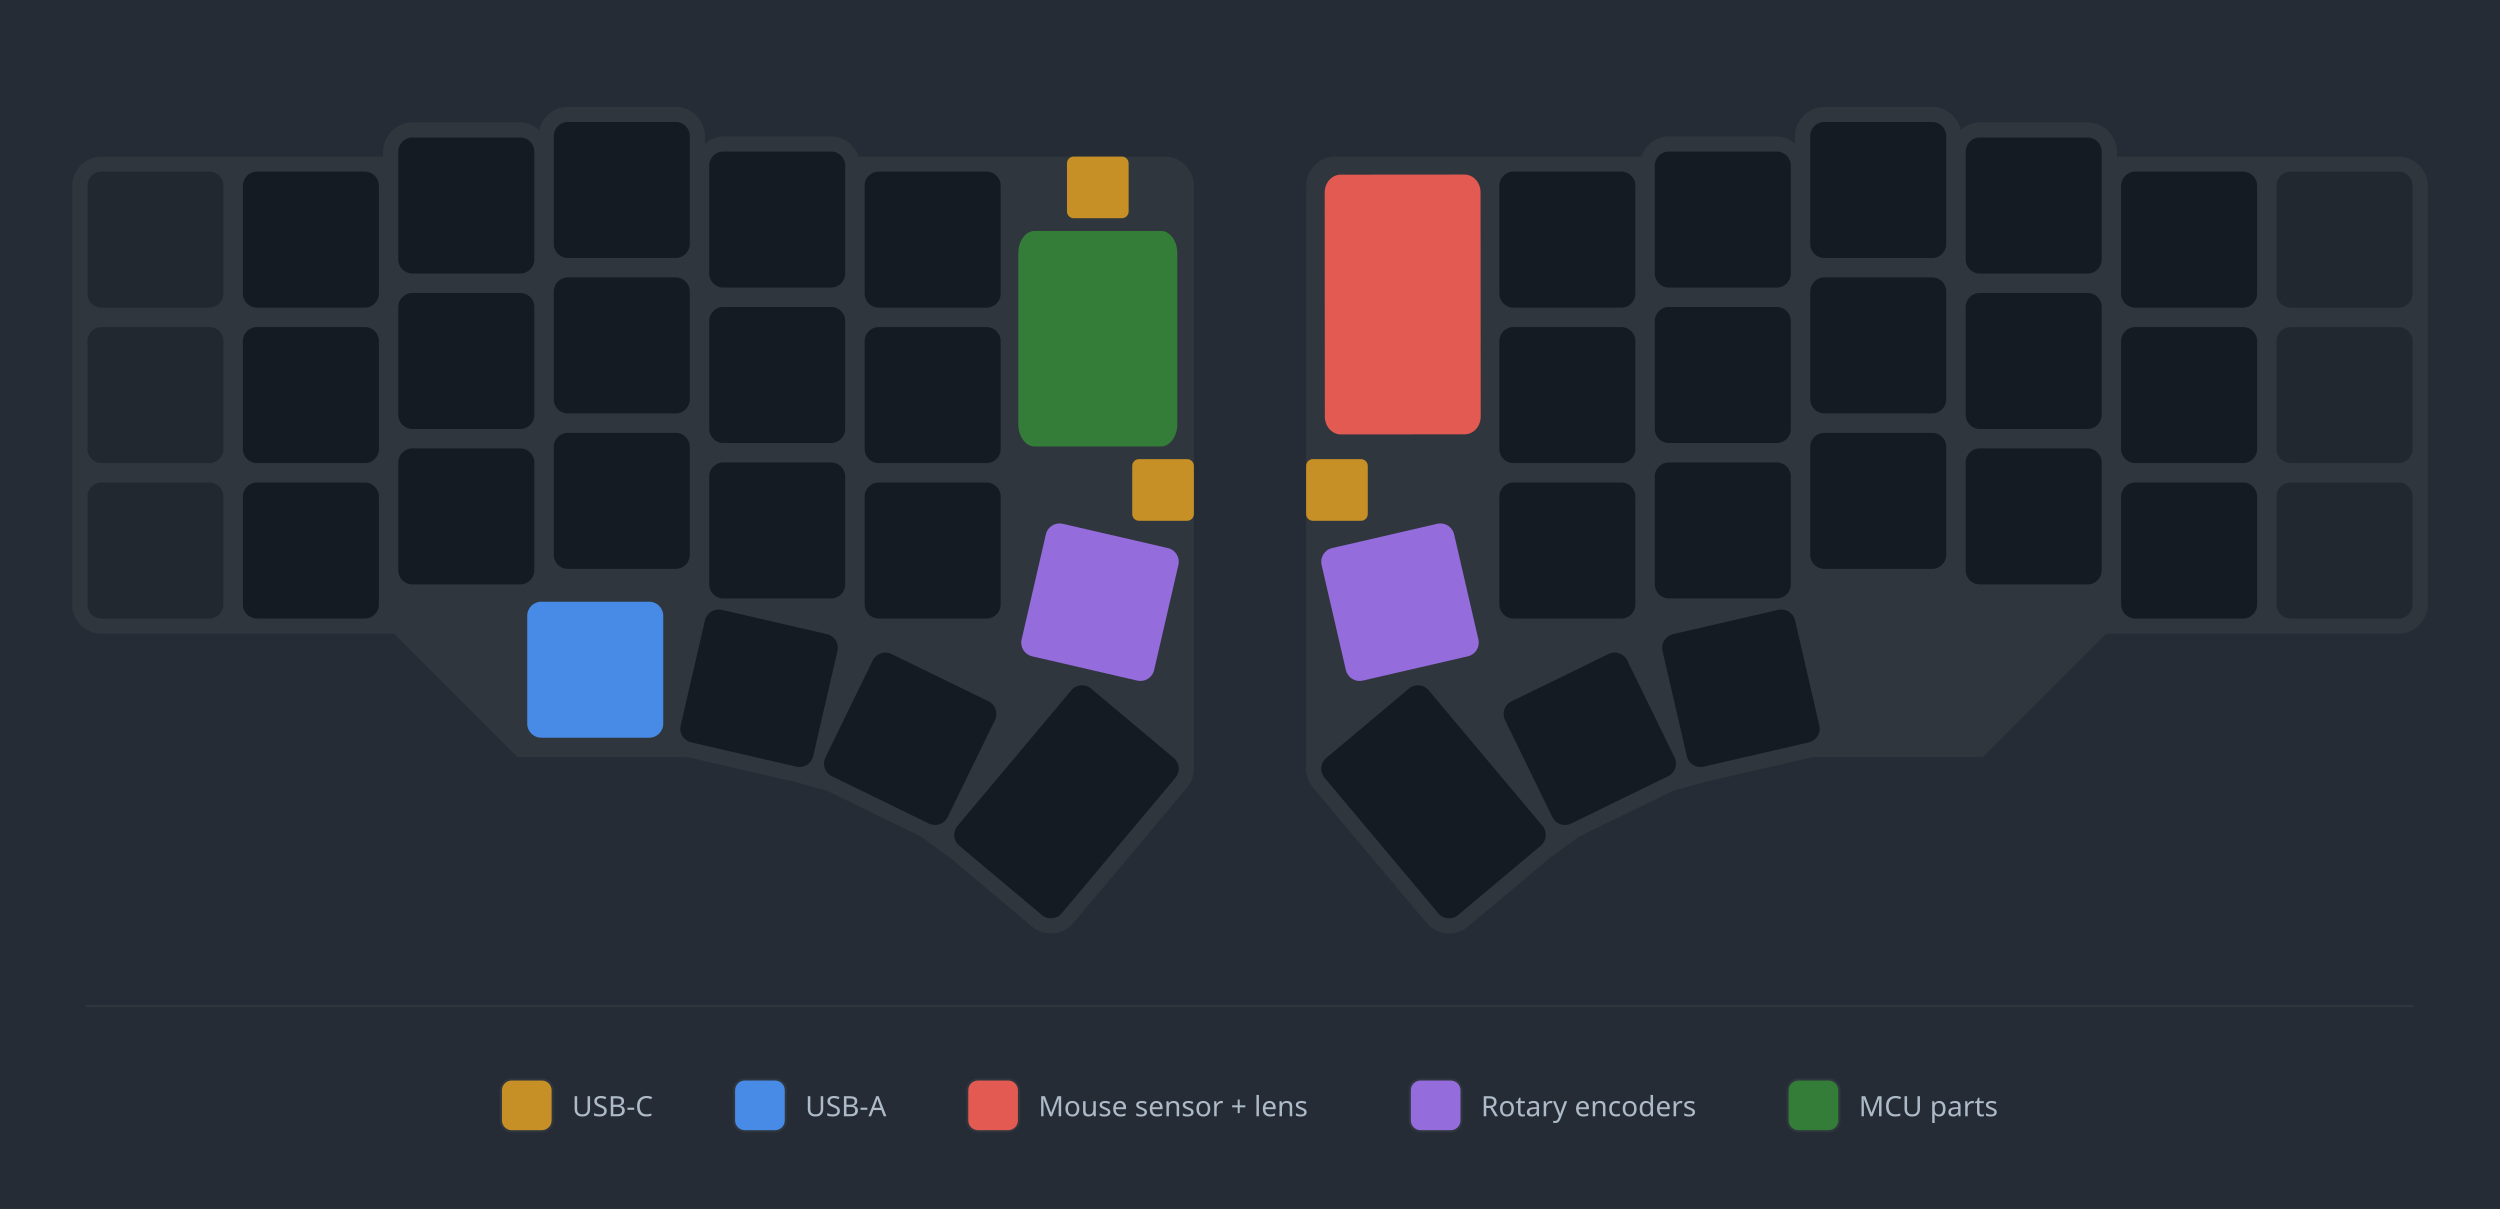
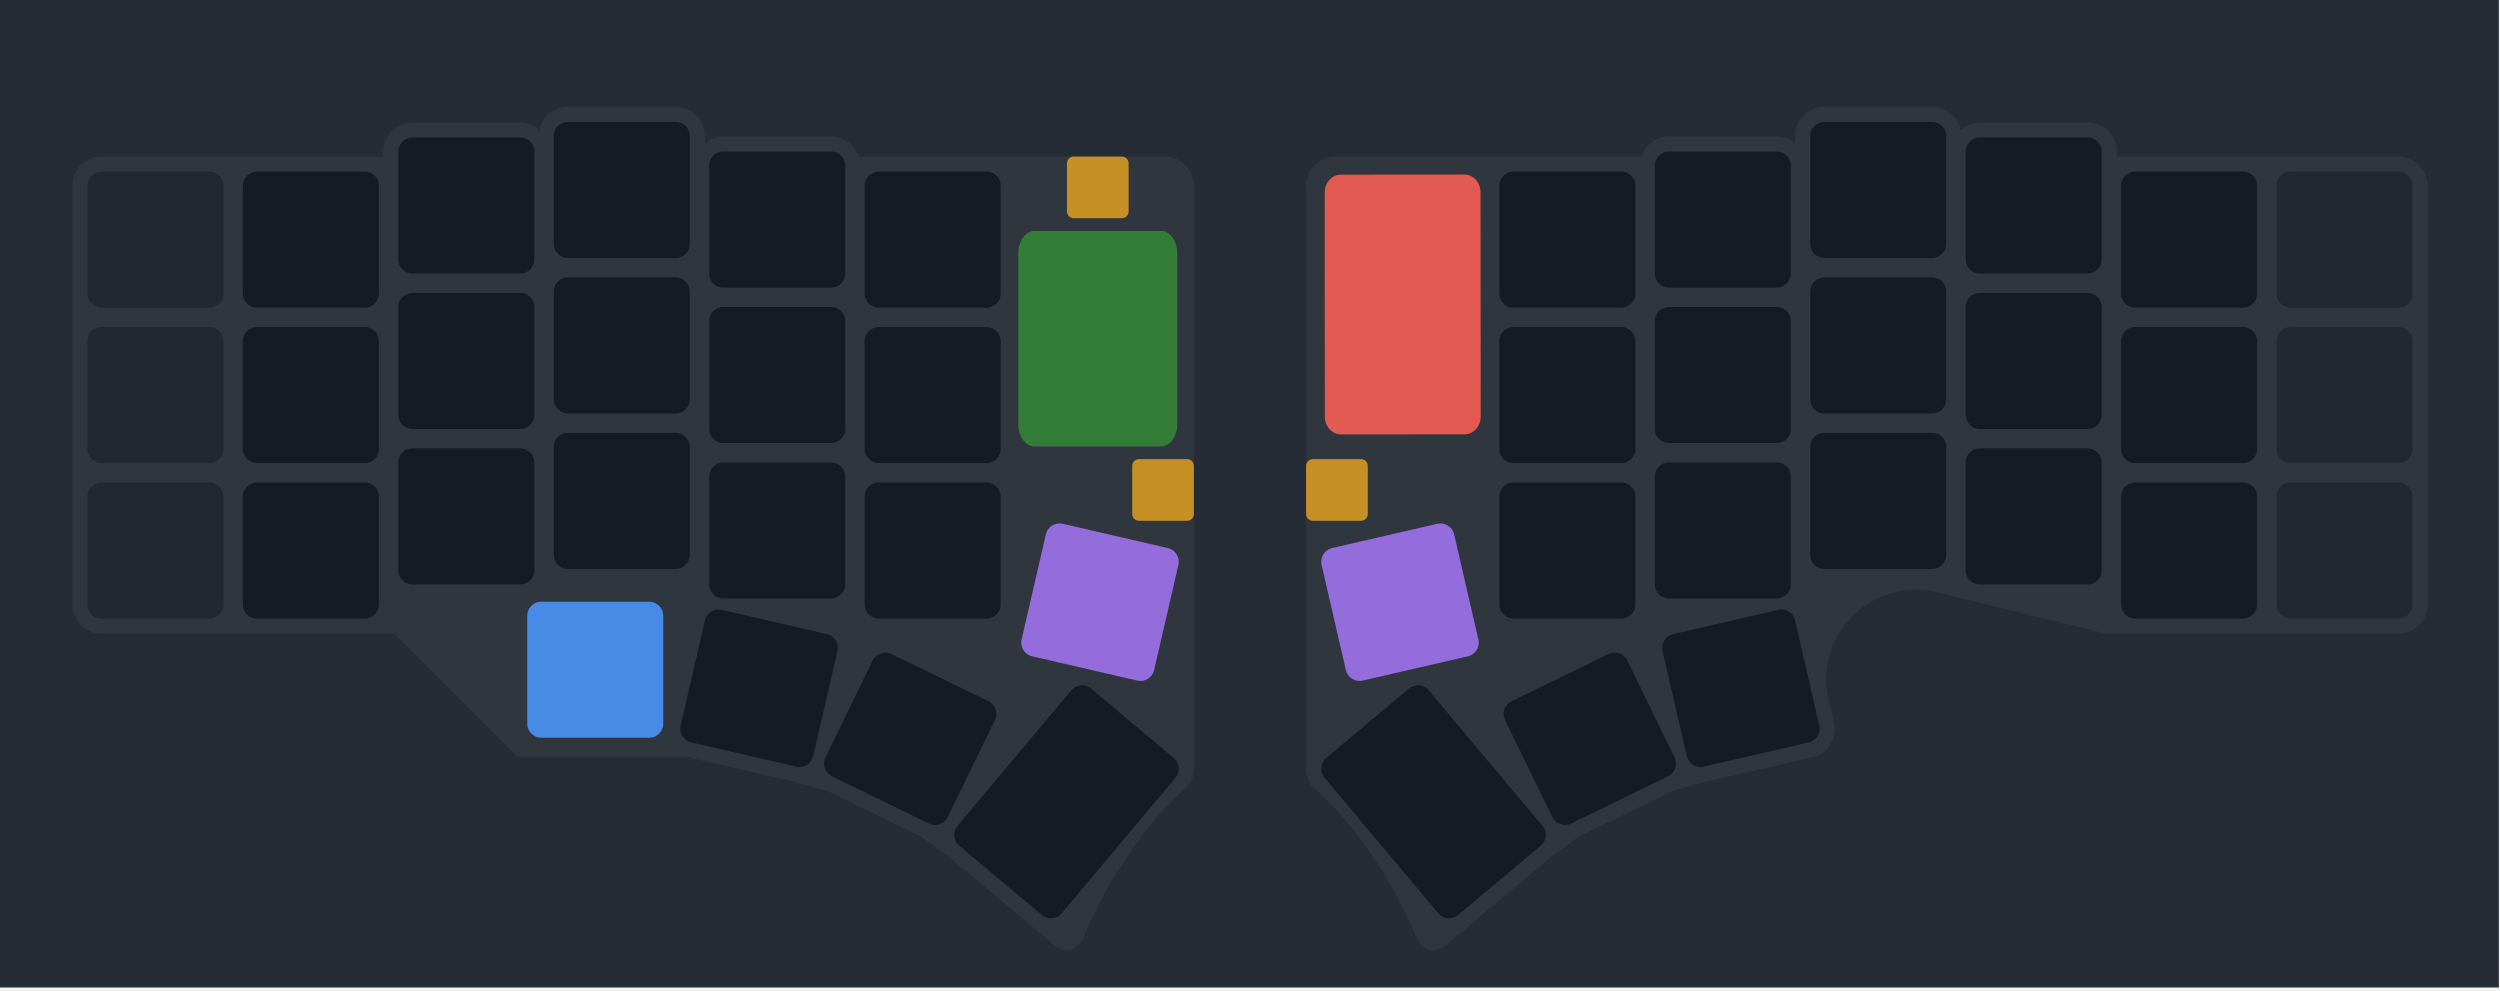
- <svg xmlns="http://www.w3.org/2000/svg" viewBox="0 0 1158 560" width="1158" height="560" role="img" aria-label="Scoot physical layout" version="1.1" id="svg49">
+ <svg xmlns="http://www.w3.org/2000/svg" viewBox="0 0 1158 459" width="1158" height="459" role="img" aria-label="Scoot physical layout" version="1.1" id="svg49">
  <defs id="defs49" />
  <style id="style1">
  .canvas { fill: #262c36; }
  .cap { stroke: #30363d; stroke-width: 1; }
  .enc { stroke: #30363d; stroke-width: 1; }
  .enc-tread { stroke: rgba(255,255,255,0.35); stroke-width: 2; stroke-linecap: round; }
  .chip rect { stroke: #30363d; stroke-width: 1; }
  .chip text { fill: #fff; font: 600 12.5px system-ui, sans-serif; text-anchor: middle; dominant-baseline: central; }
-   .legend text { fill: #adbac7; font: 500 13px system-ui, sans-serif; dominant-baseline: central; }
-   .legend rect { stroke: #30363d; stroke-width: 1; }
</style>
-   <rect class="canvas" x="0" y="0" width="1158" height="560" id="rect1" />
-   <path id="path75-8" style="baseline-shift:baseline;display:inline;overflow:visible;vector-effect:none;fill:#30363d;stroke-width:2;stroke-linecap:round;stroke-linejoin:round;paint-order:markers stroke fill;enable-background:accumulate;stop-color:#000000;fill-opacity:1" d="M 262.998 49.523 C 256.587 49.523 251.12 54.172 249.807 60.232 C 247.419 58.121 244.38 56.723 240.998 56.723 L 190.998 56.723 C 183.631 56.723 177.498 62.856 177.498 70.223 L 177.498 72.523 L 168.998 72.523 L 118.998 72.523 L 96.998 72.523 L 71.998 72.523 L 46.998 72.523 C 39.632 72.523 33.498 78.657 33.498 86.023 L 33.498 111.023 L 33.498 136.023 L 33.498 158.023 L 33.498 208.023 L 33.498 230.023 L 33.498 255.023 L 33.498 280.023 C 33.498 287.39 39.632 293.523 46.998 293.523 L 71.998 293.523 L 96.998 293.523 L 118.998 293.523 L 168.998 293.523 L 182.523 293.523 L 239.713 350.713 L 318.578 350.711 A 6.501 6.501 0 0 1 318.578 350.713 L 328.238 352.943 L 328.24 352.943 L 342.812 356.309 A 6.501 6.501 0 0 0 342.938 356.338 L 346.486 357.156 L 352.658 358.582 L 367.184 361.934 L 382.809 366.141 L 426.672 387.533 L 439.982 397.244 L 478.117 429.242 C 483.76 433.977 492.4 433.221 497.135 427.578 L 541.311 374.934 C 541.308 374.937 541.327 374.912 541.326 374.914 C 541.352 374.883 541.351 374.883 541.359 374.873 L 549.844 364.762 C 552.024 362.163 553.089 358.902 553.004 355.721 L 553.006 136.027 L 553.006 136.023 L 553.006 116.291 L 553.006 86.023 C 553.006 78.657 546.872 72.523 539.506 72.523 L 514.506 72.523 L 489.506 72.523 L 456.998 72.523 L 406.998 72.523 L 397.746 72.523 C 395.943 67.177 390.895 63.223 384.998 63.223 L 334.998 63.223 C 331.748 63.223 328.847 64.557 326.498 66.523 L 326.498 63.023 C 326.498 55.657 320.365 49.523 312.998 49.523 L 262.998 49.523 z " />
-   <path id="path75-8-6" style="baseline-shift:baseline;display:inline;overflow:visible;vector-effect:none;fill:#30363d;fill-opacity:1;stroke-width:2;stroke-linecap:round;stroke-linejoin:round;paint-order:markers stroke fill;enable-background:accumulate;stop-color:#000000" d="m 895.001,49.524 c 6.411,0 11.878,4.649 13.191,10.709 2.388,-2.111 5.427,-3.51 8.809,-3.51 h 50 c 7.367,0 13.5,6.133 13.5,13.5 v 2.301 h 8.5 50 22 25 25 c 7.367,0 13.5,6.133 13.5,13.5 v 25 25 22 50 22 25 25 c 0,7.367 -6.133,13.5 -13.5,13.5 h -25 -25 -22 -50 -13.525 l -57.189,57.189 -78.865,-0.002 a 6.501,6.501 0 0 0 0,0.002 l -9.66,2.23 v 0 l -14.572,3.365 a 6.501,6.501 0 0 1 -0.125,0.029 l -3.549,0.818 -6.172,1.426 -14.525,3.352 -15.625,4.207 -43.863,21.393 -13.31,9.711 -38.135,31.998 c -5.643,4.735 -14.283,3.978 -19.018,-1.664 l -44.176,-52.645 c 0,0.003 -0.017,-0.021 -0.016,-0.019 -0.026,-0.031 -0.025,-0.031 -0.033,-0.041 l -8.484,-10.111 c -2.181,-2.599 -3.245,-5.86 -3.16,-9.041 v -219.693 -0.004 -19.732 -30.268 c 0,-7.367 6.133,-13.5 13.5,-13.5 h 25 25 32.508 50 9.252 c 1.803,-5.346 6.851,-9.301 12.748,-9.301 h 50 c 3.25,0 6.151,1.334 8.5,3.301 v -3.5 c 0,-7.367 6.133,-13.5 13.5,-13.5 z" />
+   <rect class="canvas" x="-0.53" y="-1.591" width="1158" height="459" id="rect1" />
+   <path id="path75-8-6" style="baseline-shift:baseline;display:inline;overflow:visible;vector-effect:none;fill:#30363d;fill-opacity:1;stroke-width:2;stroke-linecap:round;stroke-linejoin:round;paint-order:markers stroke fill;enable-background:accumulate;stop-color:#000000" d="M 845.004 49.523 C 837.637 49.523 831.504 55.657 831.504 63.023 L 831.504 66.523 C 829.155 64.557 826.254 63.223 823.004 63.223 L 773.004 63.223 C 767.107 63.223 762.059 67.177 760.256 72.523 L 751.004 72.523 L 701.004 72.523 L 668.496 72.523 L 643.496 72.523 L 618.496 72.523 C 611.13 72.523 604.996 78.657 604.996 86.023 L 604.996 116.291 L 604.996 136.023 L 604.996 136.027 L 604.996 355.721 C 604.926 358.351 605.654 361.032 607.137 363.352 L 607.117 363.346 L 607.232 363.523 C 607.232 363.523 636.348 387.117 655.832 433.562 C 655.832 433.562 660.444 445.553 670.162 437.398 C 670.207 437.361 670.251 437.324 670.295 437.287 L 679.881 429.244 L 679.883 429.242 L 685.576 424.465 L 690.049 420.713 L 691.059 419.865 L 718.018 397.244 L 731.328 387.533 L 775.191 366.141 L 790.816 361.934 L 805.342 358.582 L 811.514 357.156 L 815.062 356.338 A 6.501 6.501 0 0 0 815.188 356.309 L 829.76 352.943 L 832.316 352.354 L 832.66 352.273 L 841.434 350.236 C 841.438 350.235 841.441 350.234 841.445 350.232 C 843.747 349.424 847.42 347.279 849.227 341.646 C 849.254 341.512 849.295 341.375 849.354 341.234 C 849.522 340.664 849.673 340.059 849.801 339.418 C 850.064 337.238 849.615 334.697 849.279 333.215 L 849.279 333.213 C 849.105 332.446 848.961 331.963 848.961 331.963 L 847.742 327.176 A 41.719 41.719 0 0 1 847.646 326.803 A 41.719 41.719 0 0 1 846.699 323.088 L 846.701 323.088 A 41.719 41.719 0 0 1 845.877 314.84 A 41.719 41.719 0 0 1 887.596 273.119 A 41.719 41.719 0 0 1 896.721 274.209 L 896.729 274.131 L 898.408 274.545 A 41.719 41.719 0 0 1 898.41 274.545 L 975.475 293.523 L 989 293.523 L 1039 293.523 L 1061 293.523 L 1086 293.523 L 1111 293.523 C 1118.367 293.523 1124.5 287.39 1124.5 280.023 L 1124.5 255.023 L 1124.5 230.023 L 1124.5 208.023 L 1124.5 158.023 L 1124.5 136.023 L 1124.5 111.023 L 1124.5 86.023 C 1124.5 78.657 1118.367 72.523 1111 72.523 L 1086 72.523 L 1061 72.523 L 1039 72.523 L 989 72.523 L 980.5 72.523 L 980.5 70.223 C 980.5 62.856 974.367 56.723 967 56.723 L 917 56.723 C 913.618 56.723 910.579 58.121 908.191 60.232 C 906.878 54.172 901.411 49.523 895 49.523 L 845.004 49.523 z " />
+   <path id="path75-8-6-2" style="baseline-shift:baseline;display:inline;overflow:visible;vector-effect:none;fill:#30363d;fill-opacity:1;stroke-width:2;stroke-linecap:round;stroke-linejoin:round;paint-order:markers stroke fill;enable-background:accumulate;stop-color:#000000" d="m 312.996,49.523 c 7.367,0 13.5,6.133 13.5,13.5 v 3.5 c 2.349,-1.966 5.25,-3.301 8.5,-3.301 h 50 c 5.897,0 10.945,3.954 12.748,9.301 h 9.252 50 32.508 25 25 c 7.367,0 13.5,6.133 13.5,13.5 v 30.268 19.732 0.004 219.693 c 0.07,2.63 -0.658,5.311 -2.141,7.631 l 0.019,-0.006 -0.115,0.178 c 0,0 -29.115,23.594 -48.6,70.039 0,0 -4.612,11.99 -14.33,3.836 -0.045,-0.037 -0.089,-0.074 -0.133,-0.111 l -9.586,-8.043 -0.002,-0.002 -5.693,-4.777 -4.473,-3.752 -1.01,-0.848 -26.959,-22.621 -13.311,-9.711 -43.863,-21.393 -15.625,-4.207 -14.525,-3.352 -6.172,-1.426 -3.549,-0.818 a 6.501,6.501 0 0 1 -0.125,-0.029 l -14.572,-3.365 -9.66,-2.23 a 6.501,6.501 0 0 1 0,-0.002 l -78.865,0.002 -57.189,-57.189 h -13.525 -50 -22 -25 -25 c -7.367,0 -13.5,-6.133 -13.5,-13.5 v -25 -25 -22 -50 -22 -25 -25 c 0,-7.367 6.133,-13.5 13.5,-13.5 h 25 25 22 50 8.5 v -2.301 c 0,-7.367 6.133,-13.5 13.5,-13.5 h 50 c 3.382,0 6.421,1.399 8.809,3.51 1.313,-6.06 6.781,-10.709 13.191,-10.709 z M 487.828,430.998 c -0.082,0.018 -0.152,0.043 -0.232,0.062 0.08,-0.019 0.15,-0.045 0.232,-0.062 z m -1.527,0.477 c -0.065,0.029 -0.124,0.062 -0.186,0.094 0.062,-0.031 0.12,-0.064 0.186,-0.094 z m -0.424,0.219 c -0.043,0.026 -0.08,0.055 -0.121,0.082 0.041,-0.027 0.078,-0.056 0.121,-0.082 z m -0.766,0.678 c -0.016,0.024 -0.032,0.048 -0.047,0.072 0.015,-0.024 0.03,-0.049 0.047,-0.072 z m -0.182,0.348 c -0.009,0.024 -0.016,0.048 -0.023,0.072 0.008,-0.024 0.015,-0.049 0.023,-0.072 z m -0.053,0.176 c -0.006,0.024 -0.009,0.048 -0.014,0.072 0.004,-0.024 0.008,-0.049 0.014,-0.072 z m -0.035,0.203 c -0.002,0.018 -0.003,0.036 -0.004,0.055 0.001,-0.018 0.002,-0.037 0.004,-0.055 z m -0.008,0.203 c 4e-4,0.017 0.003,0.035 0.004,0.053 -9e-4,-0.018 -0.004,-0.035 -0.004,-0.053 z m 0.061,0.434 c 0.006,0.024 0.013,0.048 0.019,0.072 -0.007,-0.024 -0.014,-0.049 -0.019,-0.072 z m 0.158,0.461 c 0.034,0.078 0.085,0.161 0.127,0.242 -0.042,-0.081 -0.093,-0.165 -0.127,-0.242 z m 0.293,0.549 c 0.045,0.072 0.105,0.15 0.156,0.225 -0.051,-0.075 -0.111,-0.152 -0.156,-0.225 z m 0.398,0.566 c 0.084,0.108 0.188,0.225 0.285,0.338 -0.098,-0.114 -0.2,-0.229 -0.285,-0.338 z m 0.516,0.602 c 0.199,0.216 0.486,0.464 0.732,0.697 -0.245,-0.232 -0.534,-0.482 -0.732,-0.697 z" />
  <g id="g51">
    <g id="g2" transform="rotate(0 72.0 111.0)">
      <rect class="cap" x="40.0" y="79.0" width="64.0" height="64.0" rx="7" fill="#212830" id="rect2" />
    </g>
    <g id="g3" transform="rotate(0 72.0 183.0)">
      <rect class="cap" x="40.0" y="151.0" width="64.0" height="64.0" rx="7" fill="#212830" id="rect3" />
    </g>
    <g id="g4" transform="rotate(0 72.0 255.0)">
      <rect class="cap" x="40.0" y="223.0" width="64.0" height="64.0" rx="7" fill="#212830" id="rect4" />
    </g>
    <g id="g5" transform="rotate(0 144.0 111.0)">
      <rect class="cap" x="112.0" y="79.0" width="64.0" height="64.0" rx="7" fill="#151b23" id="rect5" />
    </g>
    <g id="g6" transform="rotate(0 144.0 183.0)">
      <rect class="cap" x="112.0" y="151.0" width="64.0" height="64.0" rx="7" fill="#151b23" id="rect6" />
    </g>
    <g id="g7" transform="rotate(0 144.0 255.0)">
      <rect class="cap" x="112.0" y="223.0" width="64.0" height="64.0" rx="7" fill="#151b23" id="rect7" />
    </g>
    <g id="g8" transform="rotate(0 216.0 95.2)">
      <rect class="cap" x="184.0" y="63.2" width="64.0" height="64.0" rx="7" fill="#151b23" id="rect8" />
    </g>
    <g id="g9" transform="rotate(0 216.0 167.2)">
      <rect class="cap" x="184.0" y="135.2" width="64.0" height="64.0" rx="7" fill="#151b23" id="rect9" />
    </g>
    <g id="g10" transform="rotate(0 216.0 239.2)">
      <rect class="cap" x="184.0" y="207.2" width="64.0" height="64.0" rx="7" fill="#151b23" id="rect10" />
    </g>
    <g id="g11" transform="rotate(0 288.0 88.0)">
      <rect class="cap" x="256.0" y="56.0" width="64.0" height="64.0" rx="7" fill="#151b23" id="rect11" />
    </g>
    <g id="g12" transform="rotate(0 288.0 160.0)">
      <rect class="cap" x="256.0" y="128.0" width="64.0" height="64.0" rx="7" fill="#151b23" id="rect12" />
    </g>
    <g id="g13" transform="rotate(0 288.0 232.0)">
      <rect class="cap" x="256.0" y="200.0" width="64.0" height="64.0" rx="7" fill="#151b23" id="rect13" />
    </g>
    <g id="g14" transform="rotate(0 360.0 101.7)">
      <rect class="cap" x="328.0" y="69.7" width="64.0" height="64.0" rx="7" fill="#151b23" id="rect14" />
    </g>
    <g id="g15" transform="rotate(0 360.0 173.7)">
      <rect class="cap" x="328.0" y="141.7" width="64.0" height="64.0" rx="7" fill="#151b23" id="rect15" />
    </g>
    <g id="g16" transform="rotate(0 360.0 245.7)">
      <rect class="cap" x="328.0" y="213.7" width="64.0" height="64.0" rx="7" fill="#151b23" id="rect16" />
    </g>
    <g id="g17" transform="rotate(0 432.0 111.0)">
      <rect class="cap" x="400.0" y="79.0" width="64.0" height="64.0" rx="7" fill="#151b23" id="rect17" />
    </g>
    <g id="g18" transform="rotate(0 432.0 183.0)">
      <rect class="cap" x="400.0" y="151.0" width="64.0" height="64.0" rx="7" fill="#151b23" id="rect18" />
    </g>
    <g id="g19" transform="rotate(0 432.0 255.0)">
      <rect class="cap" x="400.0" y="223.0" width="64.0" height="64.0" rx="7" fill="#151b23" id="rect19" />
    </g>
    <g transform="rotate(13 351.6 318.8)" id="g20">
      <rect class="cap" x="319.6" y="286.8" width="64.0" height="64.0" rx="7" fill="#151b23" id="rect20" />
    </g>
    <g transform="rotate(26 421.6 342.2)" id="g21">
      <rect class="cap" x="389.6" y="310.2" width="64.0" height="64.0" rx="7" fill="#151b23" id="rect21" />
    </g>
    <g transform="rotate(40 494.0 371.4)" id="g22">
      <rect class="cap" x="462.0" y="323.4" width="64.0" height="96.0" rx="7" fill="#151b23" id="rect22" />
    </g>
  </g>
  <g id="g50">
    <g id="g24" transform="rotate(0 1086.0 111.0)">
      <rect class="cap" x="1054.0" y="79.0" width="64.0" height="64.0" rx="7" fill="#212830" id="rect24" />
    </g>
    <g id="g25" transform="rotate(0 1086.0 183.0)">
      <rect class="cap" x="1054.0" y="151.0" width="64.0" height="64.0" rx="7" fill="#212830" id="rect25" />
    </g>
    <g id="g26" transform="rotate(0 1086.0 255.0)">
      <rect class="cap" x="1054.0" y="223.0" width="64.0" height="64.0" rx="7" fill="#212830" id="rect26" />
    </g>
    <g id="g27" transform="rotate(0 1014.0 111.0)">
      <rect class="cap" x="982.0" y="79.0" width="64.0" height="64.0" rx="7" fill="#151b23" id="rect27" />
    </g>
    <g id="g28" transform="rotate(0 1014.0 183.0)">
      <rect class="cap" x="982.0" y="151.0" width="64.0" height="64.0" rx="7" fill="#151b23" id="rect28" />
    </g>
    <g id="g29" transform="rotate(0 1014.0 255.0)">
      <rect class="cap" x="982.0" y="223.0" width="64.0" height="64.0" rx="7" fill="#151b23" id="rect29" />
    </g>
    <g id="g30" transform="rotate(0 942.0 95.2)">
      <rect class="cap" x="910.0" y="63.2" width="64.0" height="64.0" rx="7" fill="#151b23" id="rect30" />
    </g>
    <g id="g31" transform="rotate(0 942.0 167.2)">
      <rect class="cap" x="910.0" y="135.2" width="64.0" height="64.0" rx="7" fill="#151b23" id="rect31" />
    </g>
    <g id="g32" transform="rotate(0 942.0 239.2)">
      <rect class="cap" x="910.0" y="207.2" width="64.0" height="64.0" rx="7" fill="#151b23" id="rect32" />
    </g>
    <g id="g33" transform="rotate(0 870.0 88.0)">
      <rect class="cap" x="838.0" y="56.0" width="64.0" height="64.0" rx="7" fill="#151b23" id="rect33" />
    </g>
    <g id="g34" transform="rotate(0 870.0 160.0)">
      <rect class="cap" x="838.0" y="128.0" width="64.0" height="64.0" rx="7" fill="#151b23" id="rect34" />
    </g>
    <g id="g35" transform="rotate(0 870.0 232.0)">
      <rect class="cap" x="838.0" y="200.0" width="64.0" height="64.0" rx="7" fill="#151b23" id="rect35" />
    </g>
    <g id="g36" transform="rotate(0 798.0 101.7)">
      <rect class="cap" x="766.0" y="69.7" width="64.0" height="64.0" rx="7" fill="#151b23" id="rect36" />
    </g>
    <g id="g37" transform="rotate(0 798.0 173.7)">
      <rect class="cap" x="766.0" y="141.7" width="64.0" height="64.0" rx="7" fill="#151b23" id="rect37" />
    </g>
    <g id="g38" transform="rotate(0 798.0 245.7)">
      <rect class="cap" x="766.0" y="213.7" width="64.0" height="64.0" rx="7" fill="#151b23" id="rect38" />
    </g>
    <g id="g39" transform="rotate(0 726.0 111.0)">
      <rect class="cap" x="694.0" y="79.0" width="64.0" height="64.0" rx="7" fill="#151b23" id="rect39" />
    </g>
    <g id="g40" transform="rotate(0 726.0 183.0)">
      <rect class="cap" x="694.0" y="151.0" width="64.0" height="64.0" rx="7" fill="#151b23" id="rect40" />
    </g>
    <g id="g41" transform="rotate(0 726.0 255.0)">
      <rect class="cap" x="694.0" y="223.0" width="64.0" height="64.0" rx="7" fill="#151b23" id="rect41" />
    </g>
    <g transform="rotate(-13 806.4 318.8)" id="g42">
      <rect class="cap" x="774.4" y="286.8" width="64.0" height="64.0" rx="7" fill="#151b23" id="rect42" />
    </g>
    <g transform="rotate(-26 736.4 342.2)" id="g43">
      <rect class="cap" x="704.4" y="310.2" width="64.0" height="64.0" rx="7" fill="#151b23" id="rect43" />
    </g>
    <g transform="rotate(-40 664.0 371.4)" id="g44">
      <rect class="cap" x="632.0" y="323.4" width="64.0" height="96.0" rx="7" fill="#151b23" id="rect44" />
    </g>
  </g>
  <g id="g36-99-5" transform="matrix(1.168777,0,0,1.58494,-424.1812,-4.304544)" style="fill:#347d39;fill-opacity:1">
    <rect class="cap" x="766" y="69.7" width="64" height="64" rx="7" fill="#151b23" id="rect36-4-8" style="fill:#347d39;fill-opacity:1;stroke:#30363d;stroke-width:1" />
  </g>
  <g id="g36-99-7" transform="matrix(0.4461539,0,0,0.4461539,263.2411,181.5759)" style="fill:#c69026;fill-opacity:1;stroke:none">
    <rect class="cap" x="766" y="69.7" width="64" height="64" rx="7" fill="#151b23" id="rect36-4-0" style="fill:#c69026;fill-opacity:1;stroke:none;stroke-width:1" />
  </g>
  <g id="g36-99-7-4" transform="matrix(0.4461539,0,0,0.4461539,182.698,181.5759)" style="fill:#c69026;fill-opacity:1;stroke:none">
    <rect class="cap" x="766" y="69.7" width="64" height="64" rx="7" fill="#151b23" id="rect36-4-0-6" style="fill:#c69026;fill-opacity:1;stroke:none;stroke-width:1" />
  </g>
  <g id="g36-99-7-4-6" transform="matrix(0.4461539,0,0,0.4461539,152.4723,41.42739)" style="fill:#c69026;fill-opacity:1;stroke:none">
    <rect class="cap" x="766" y="69.7" width="64" height="64" rx="7" fill="#151b23" id="rect36-4-0-6-3" style="fill:#c69026;fill-opacity:1;stroke:none;stroke-width:1" />
  </g>
  <g id="g39-78-0" transform="translate(-450.2871,199.2129)" style="fill:#478be6;fill-opacity:1">
    <rect class="cap" x="694" y="79" width="64" height="64" rx="7" fill="#151b23" id="rect39-8-2" style="fill:#478be6;fill-opacity:1;stroke:#30363d;stroke-width:1" />
  </g>
  <g transform="rotate(-13,552.4932,991.9018)" id="g42-76-3" style="fill:#946cdc;fill-opacity:1">
    <rect class="cap" x="774.4" y="286.8" width="64" height="64" rx="7" fill="#151b23" id="rect42-0-8" style="stroke:#30363d;stroke-width:1;fill:#946cdc;fill-opacity:1" />
  </g>
  <g transform="matrix(-0.9743701,-0.2249511,-0.2249511,0.9743701,1366.969,149.7063)" id="g42-76-3-2" style="fill:#946cdc;fill-opacity:1">
    <rect class="cap" x="774.4" y="286.8" width="64" height="64" rx="7" fill="#151b23" id="rect42-0-8-2" style="fill:#946cdc;stroke:#30363d;stroke-width:1;fill-opacity:1" />
  </g>
  <g transform="matrix(1.145989,-0.00100035,9.051028e-4,1.266575,-111.5431,-328.7014)" id="g44-9-9" style="fill:#e35a52;fill-opacity:1">
    <rect class="cap" x="632" y="323.4" width="64" height="96" rx="7" fill="#151b23" id="rect44-7-7" style="fill:#e35a52;fill-opacity:1;stroke:#30363d;stroke-width:1" />
  </g>
  <g id="g50-5" transform="translate(154,480)">
    <g id="g24-49" />
    <g id="g25-5" />
    <g id="g26-4" />
    <g id="g27-9" />
    <g id="g28-5" />
    <g id="g29-3" />
    <g id="g30-7" />
    <g id="g31-8" />
    <g id="g32-9" />
    <g id="g33-7" />
    <g id="g34-2" />
    <g id="g35-3" />
    <g id="g36-9" />
    <g id="g37-2" />
    <g id="g38-1" />
    <g id="g39-6" />
    <g id="g40-12" />
    <g id="g41-7" />
    <g transform="rotate(-13,806.4,318.8)" id="g42-11" />
    <g transform="rotate(-26,736.4,342.2)" id="g43-0" />
    <g transform="rotate(-40,664,371.4)" id="g44-6" />
  </g>
  <g id="g28-68-7" transform="translate(-216.5078,408)" />
  <g id="g50-1" transform="translate(87.23175,530.198)">
    <g id="g24-9" />
    <g id="g25-9" />
    <g id="g26-3" />
    <g id="g27-0" />
    <g id="g28-6" />
    <g id="g29-4" />
    <g id="g30-0" />
    <g id="g31-62" />
    <g id="g32-7" />
    <g id="g33-6" />
    <g id="g34-8" />
    <g id="g35-2" />
    <g id="g36-29" />
    <g id="g37-6" />
    <g id="g38-27" />
    <g id="g39-1" />
    <g id="g40-1" />
    <g id="g41-9" />
    <g transform="rotate(-13,806.4,318.8)" id="g42-1" />
    <g transform="rotate(-26,736.4,342.2)" id="g43-9" />
    <g transform="rotate(-40,664,371.4)" id="g44-0" />
  </g>
  <g id="g39-0-5" transform="translate(4.723989,530.198)" />
  <g id="g50-7" transform="translate(-2.178737e-6,447.5649)">
    <g id="g24-7" />
    <g id="g25-4" />
    <g id="g26-1" />
    <g id="g27-8" />
    <g id="g28-3" />
    <g id="g29-8" />
    <g id="g30-21" />
    <g id="g31-5" />
    <g id="g32-1" />
    <g id="g33-8" />
    <g id="g34-0" />
    <g id="g35-4" />
    <g id="g36-2" />
    <g id="g37-8" />
    <g id="g38-28" />
    <g id="g39-7" />
    <g id="g40-40" />
    <g id="g41-2" />
    <g transform="rotate(-13,806.4,318.8)" id="g42-9" />
    <g transform="rotate(-26,736.4,342.2)" id="g43-8" />
    <g transform="rotate(-40,664,371.4)" id="g44-3" />
  </g>
  <g id="g39-0-1" transform="translate(-83.00776,447.5649)" />
  <g id="g24-4" transform="translate(-117.9922,-33.5)" />
  <g id="g25-8" transform="translate(-117.9922,-33.5)" />
  <g id="g26-5" transform="translate(-117.9922,-33.5)" />
  <g id="g27-3" transform="translate(-117.9922,-33.5)" />
  <g id="g28-1" transform="translate(-117.9922,-33.5)" />
  <g id="g29-6" transform="translate(-117.9922,-33.5)" />
  <g id="g30-2" transform="translate(-117.9922,-33.5)" />
  <g id="g31-6" transform="translate(-117.9922,-33.5)" />
  <g id="g32-5" transform="translate(-117.9922,-33.5)" />
  <g id="g33-4" transform="translate(-117.9922,-33.5)" />
  <g id="g34-6" transform="translate(-117.9922,-33.5)" />
  <g id="g35-6" transform="translate(-117.9922,-33.5)" />
  <g id="g36-3" transform="translate(-117.9922,-33.5)" />
  <g id="g37-4" transform="translate(-117.9922,-33.5)" />
  <g id="g38-2" transform="translate(-117.9922,-33.5)" />
  <g id="g39-4" transform="translate(-117.9922,-33.5)" />
  <g id="g40-4" transform="translate(-117.9922,-33.5)" />
  <g id="g41-3" transform="translate(-117.9922,-33.5)" />
  <g transform="rotate(-13,600.391,819.8523)" id="g42-7" />
  <g transform="rotate(-26,604.8517,580.9903)" id="g43-6" />
  <g transform="rotate(-40,558.9836,516.7405)" id="g44-8" />
-   <g id="legend" class="legend">
-     <line x1="40" y1="466" x2="1118" y2="466" stroke="#30363d" stroke-width="1" />
-     <rect x="232" y="500" width="24" height="24" rx="5" fill="#c69026" />
-     <text x="265" y="512">USB-C</text>
-     <rect x="340" y="500" width="24" height="24" rx="5" fill="#478be6" />
-     <text x="373" y="512">USB-A</text>
-     <rect x="448" y="500" width="24" height="24" rx="5" fill="#e35a52" />
-     <text x="481" y="512">Mouse sensor + lens</text>
-     <rect x="653" y="500" width="24" height="24" rx="5" fill="#946cdc" />
-     <text x="686" y="512">Rotary encoders</text>
-     <rect x="828" y="500" width="24" height="24" rx="5" fill="#347d39" />
-     <text x="861" y="512">MCU parts</text>
-   </g>
+   <path style="fill:#c69026;fill-opacity:1;stroke:none;stroke-width:13;stroke-linejoin:round;stroke-opacity:0.949;paint-order:markers stroke fill" d="m 607.232,363.523 53.213,82.029" id="path1" />
+   <path style="fill:#c69026;fill-opacity:1;stroke:none;stroke-width:13;stroke-linejoin:round;stroke-opacity:0.949;paint-order:markers stroke fill" d="m 607.232,363.523 53.213,82.029" id="path2" />
</svg>
